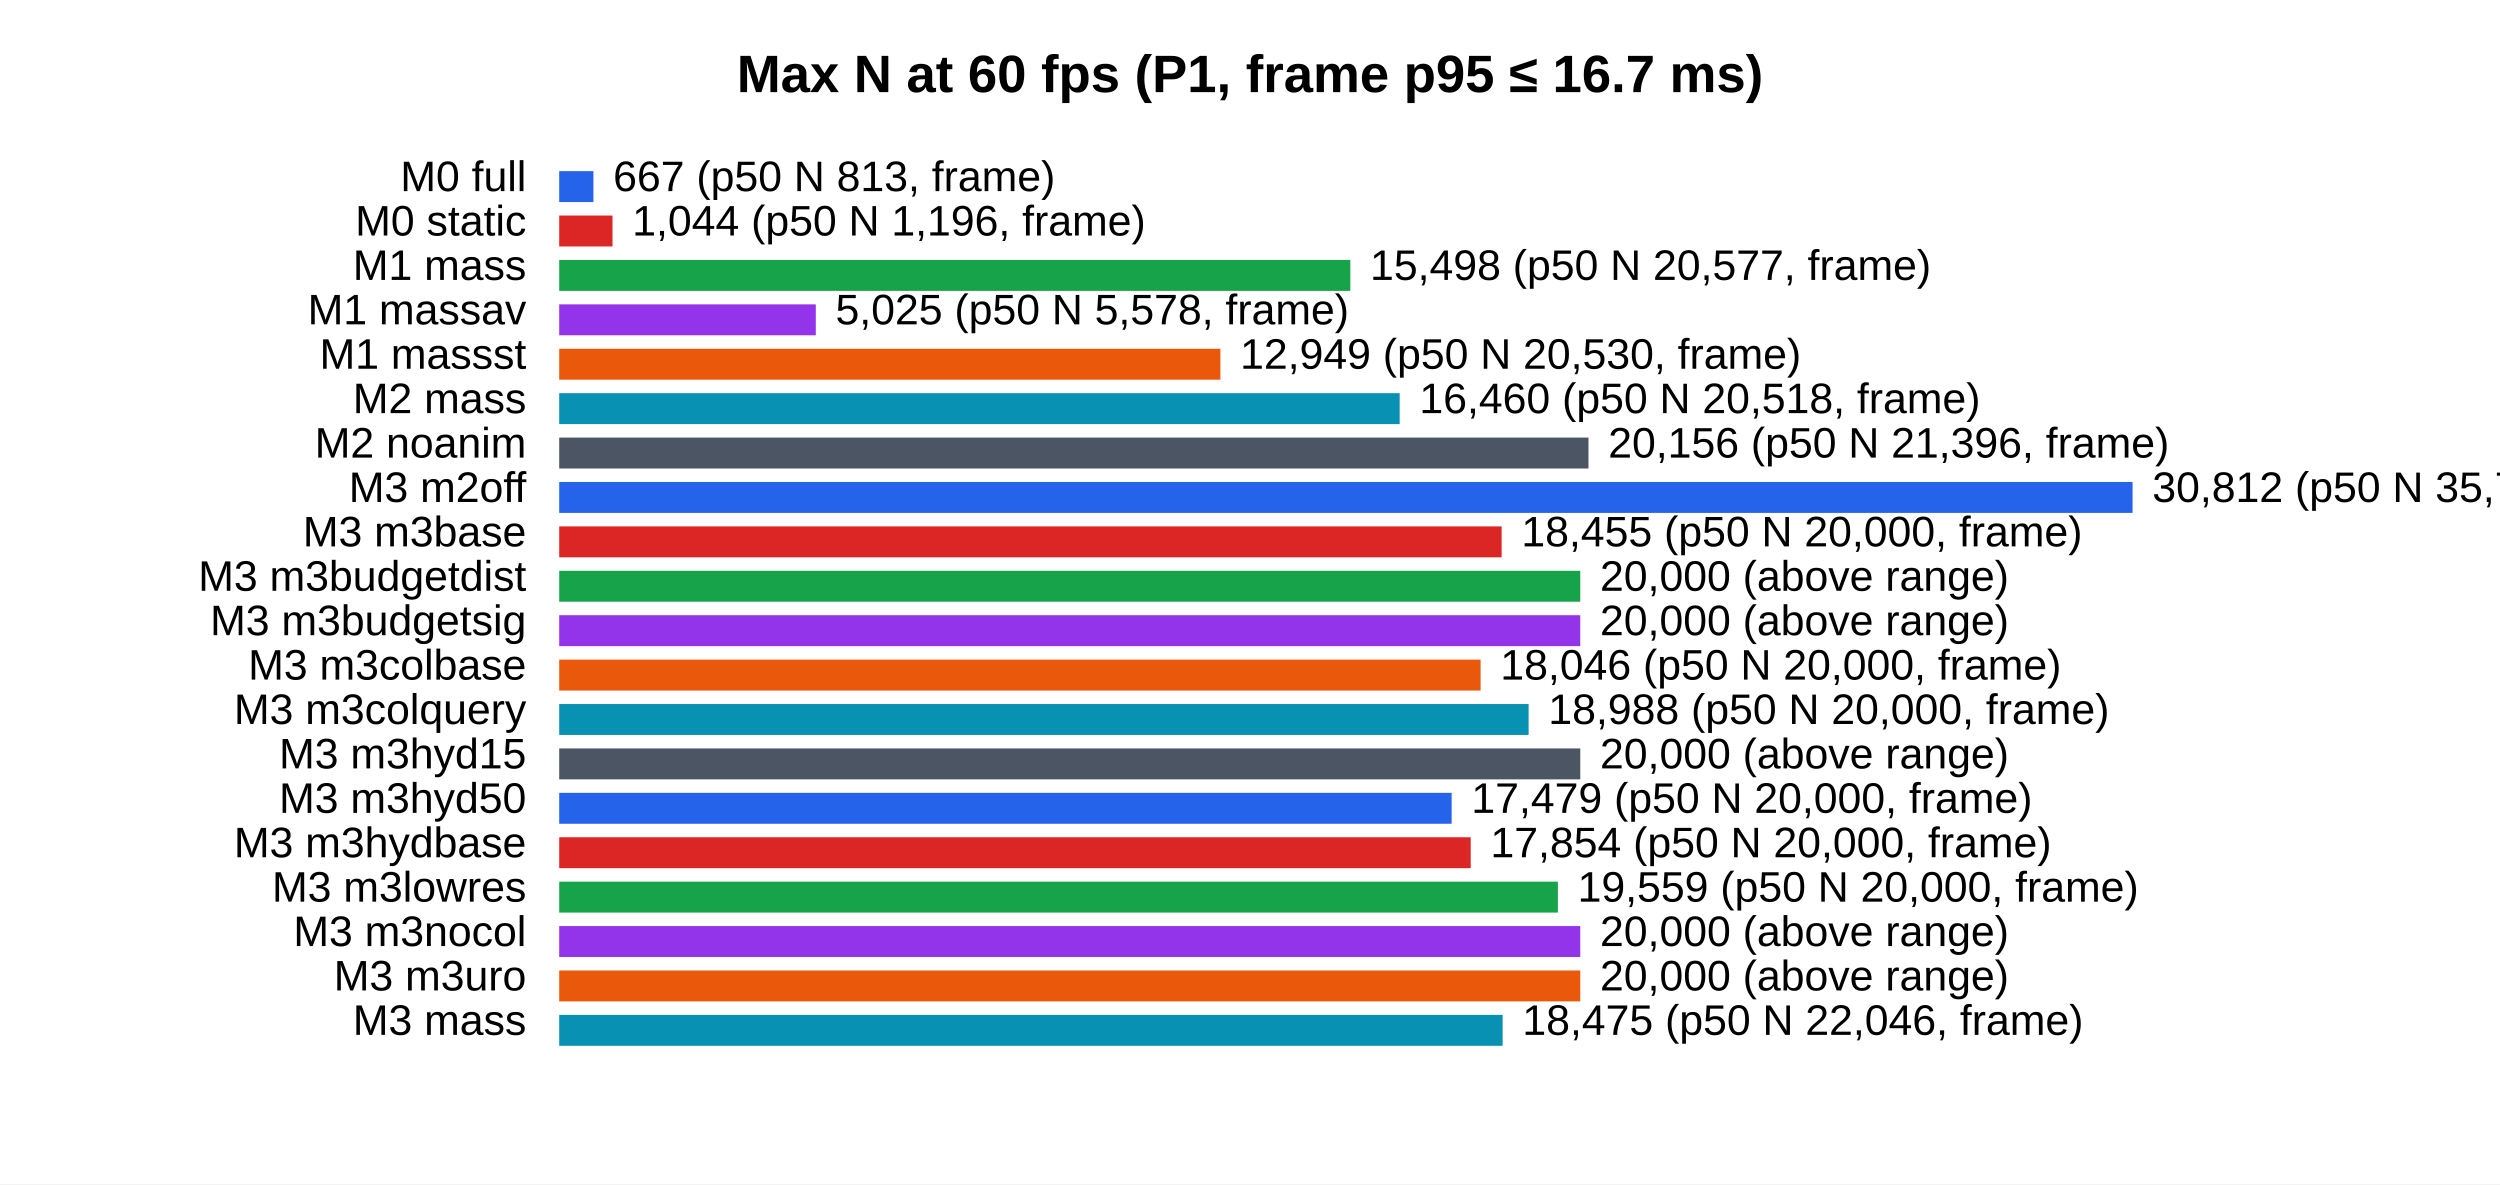
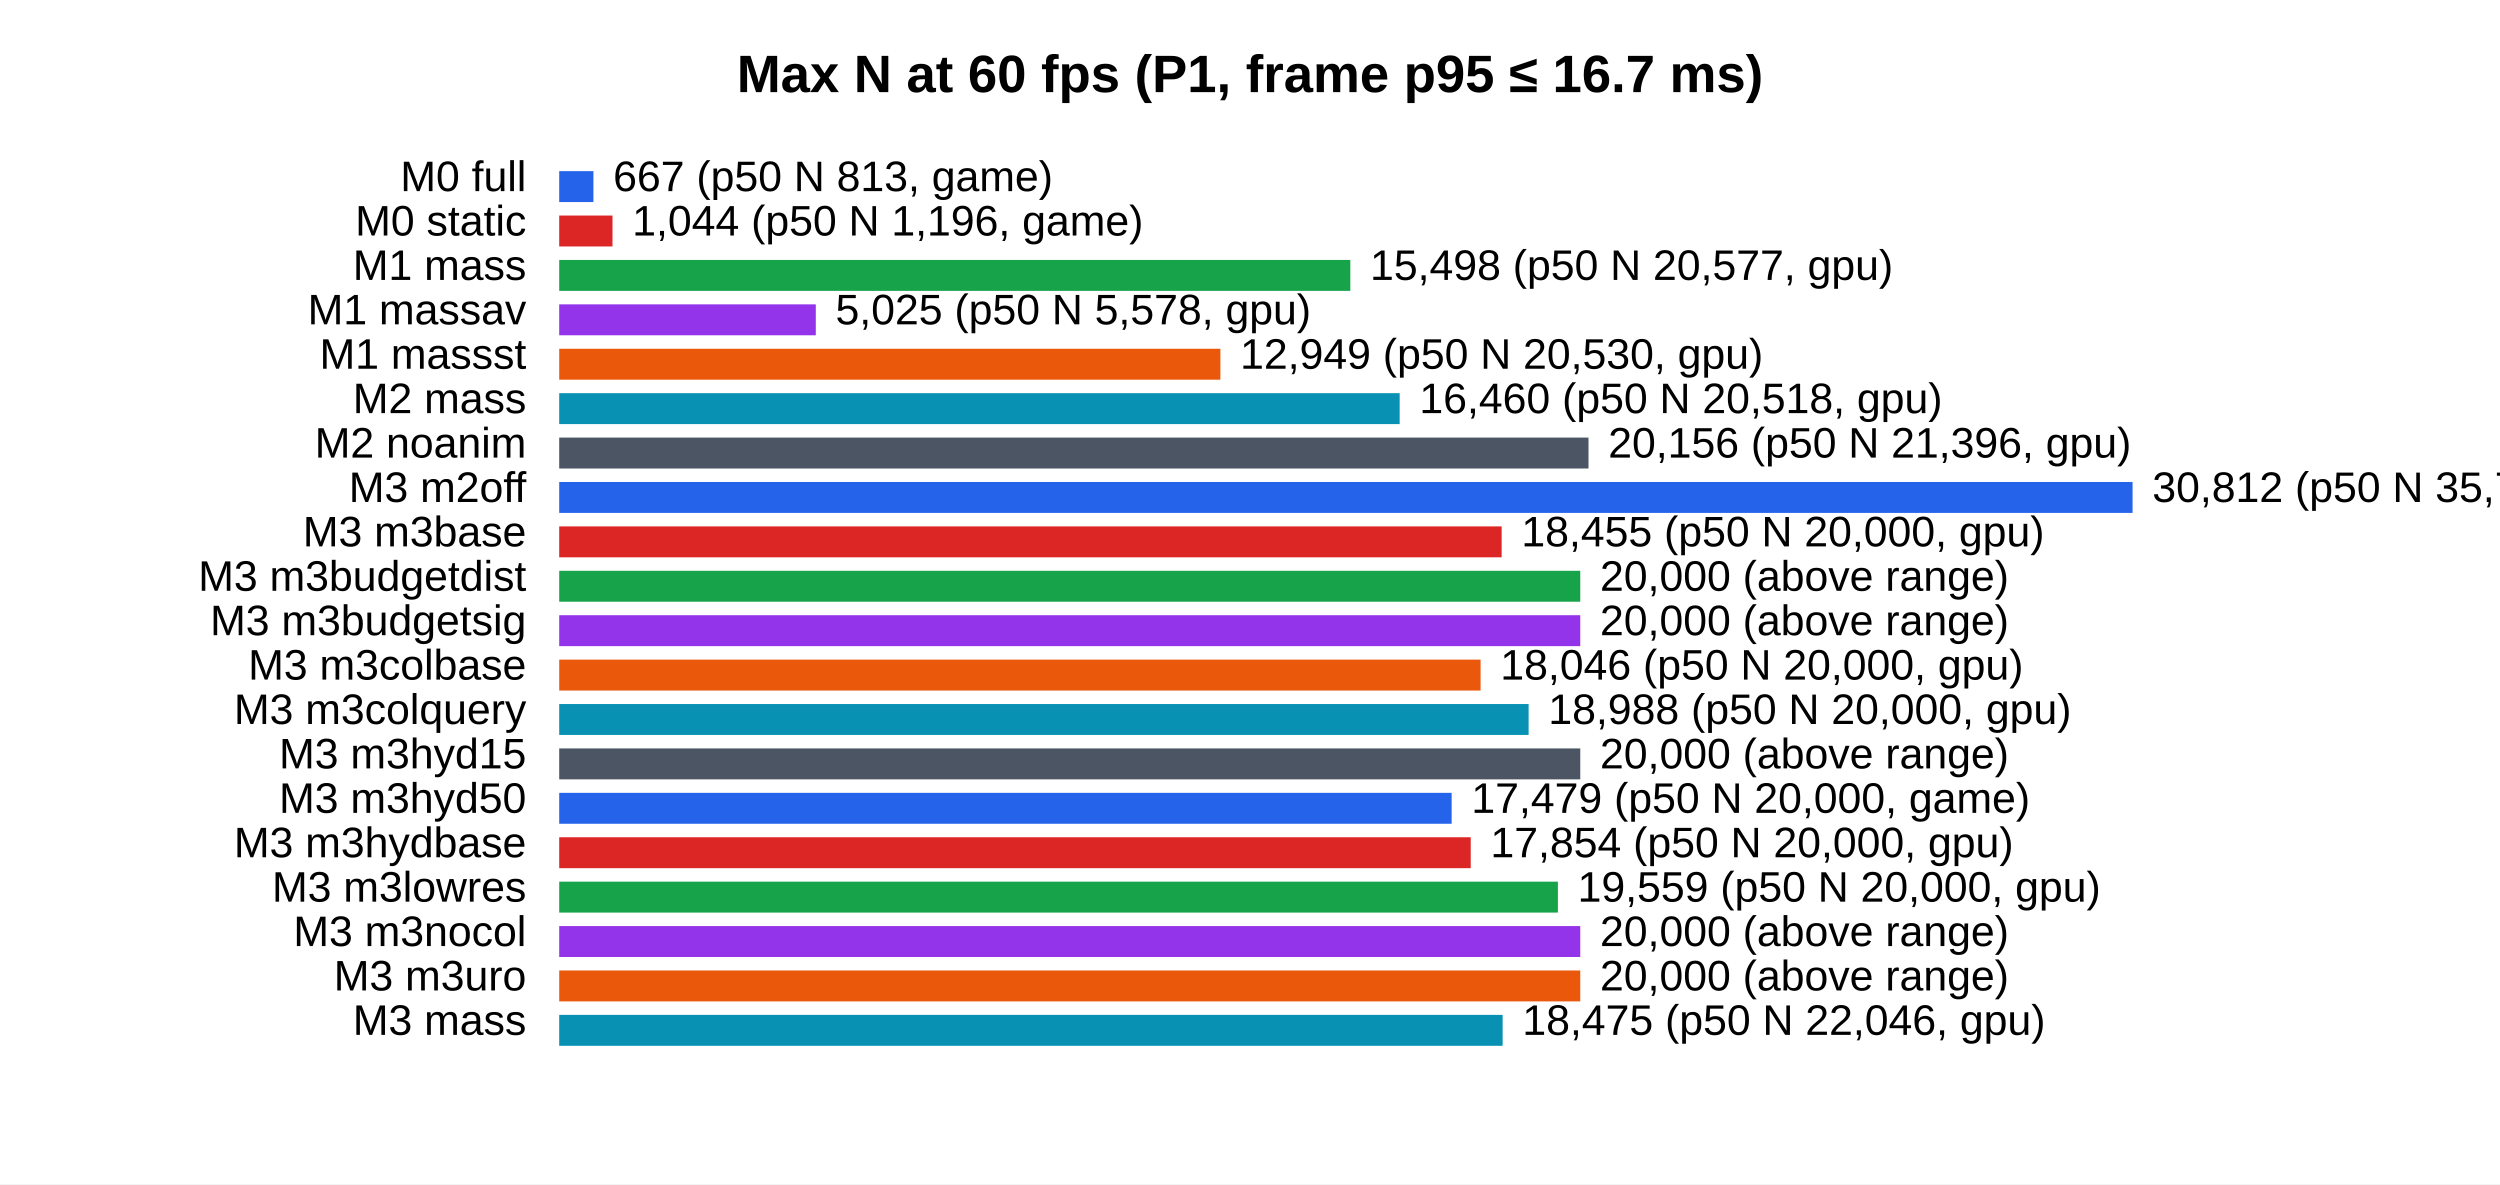
<svg xmlns="http://www.w3.org/2000/svg" width="760" height="360" viewBox="0 0 760 360" font-family="Segoe UI, Arial, sans-serif" font-size="13">
  <rect width="100%" height="100%" fill="white" />
  <text x="380.0" y="28" text-anchor="middle" font-size="16" font-weight="600">Max N at 60 fps (P1, frame p95 ≤ 16.7 ms)</text>
  <text x="160" y="58.1" text-anchor="end">M0 full</text>
  <rect x="170" y="52.025" width="10.4" height="9.4" fill="#2563eb" />
-   <text x="186.4" y="58.1">667 (p50 N 813, frame)</text>
+   <text x="186.4" y="58.1">667 (p50 N 813, game)</text>
  <text x="160" y="71.6" text-anchor="end">M0 static</text>
  <rect x="170" y="65.525" width="16.2" height="9.4" fill="#dc2626" />
-   <text x="192.2" y="71.6">1,044 (p50 N 1,196, frame)</text>
+   <text x="192.2" y="71.6">1,044 (p50 N 1,196, game)</text>
  <text x="160" y="85.1" text-anchor="end">M1 mass</text>
  <rect x="170" y="79.025" width="240.5" height="9.4" fill="#16a34a" />
-   <text x="416.5" y="85.1">15,498 (p50 N 20,577, frame)</text>
+   <text x="416.5" y="85.1">15,498 (p50 N 20,577, gpu)</text>
  <text x="160" y="98.6" text-anchor="end">M1 massav</text>
  <rect x="170" y="92.525" width="78.0" height="9.4" fill="#9333ea" />
-   <text x="254.0" y="98.6">5,025 (p50 N 5,578, frame)</text>
+   <text x="254.0" y="98.6">5,025 (p50 N 5,578, gpu)</text>
  <text x="160" y="112.1" text-anchor="end">M1 massst</text>
  <rect x="170" y="106.025" width="201.0" height="9.4" fill="#ea580c" />
-   <text x="377.0" y="112.1">12,949 (p50 N 20,530, frame)</text>
+   <text x="377.0" y="112.1">12,949 (p50 N 20,530, gpu)</text>
  <text x="160" y="125.6" text-anchor="end">M2 mass</text>
  <rect x="170" y="119.525" width="255.5" height="9.4" fill="#0891b2" />
-   <text x="431.5" y="125.6">16,460 (p50 N 20,518, frame)</text>
+   <text x="431.5" y="125.6">16,460 (p50 N 20,518, gpu)</text>
  <text x="160" y="139.1" text-anchor="end">M2 noanim</text>
  <rect x="170" y="133.025" width="312.9" height="9.4" fill="#4b5563" />
-   <text x="488.9" y="139.1">20,156 (p50 N 21,396, frame)</text>
+   <text x="488.9" y="139.1">20,156 (p50 N 21,396, gpu)</text>
  <text x="160" y="152.6" text-anchor="end">M3 m2off</text>
  <rect x="170" y="146.525" width="478.3" height="9.4" fill="#2563eb" />
-   <text x="654.3" y="152.6">30,812 (p50 N 35,763, frame)</text>
+   <text x="654.3" y="152.6">30,812 (p50 N 35,763, gpu)</text>
  <text x="160" y="166.1" text-anchor="end">M3 m3base</text>
  <rect x="170" y="160.025" width="286.5" height="9.4" fill="#dc2626" />
-   <text x="462.5" y="166.1">18,455 (p50 N 20,000, frame)</text>
+   <text x="462.5" y="166.1">18,455 (p50 N 20,000, gpu)</text>
  <text x="160" y="179.6" text-anchor="end">M3 m3budgetdist</text>
  <rect x="170" y="173.525" width="310.4" height="9.4" fill="#16a34a" />
  <text x="486.4" y="179.6">20,000 (above range)</text>
  <text x="160" y="193.1" text-anchor="end">M3 m3budgetsig</text>
  <rect x="170" y="187.025" width="310.4" height="9.4" fill="#9333ea" />
  <text x="486.4" y="193.1">20,000 (above range)</text>
  <text x="160" y="206.6" text-anchor="end">M3 m3colbase</text>
  <rect x="170" y="200.525" width="280.1" height="9.4" fill="#ea580c" />
-   <text x="456.1" y="206.6">18,046 (p50 N 20,000, frame)</text>
+   <text x="456.1" y="206.6">18,046 (p50 N 20,000, gpu)</text>
  <text x="160" y="220.1" text-anchor="end">M3 m3colquery</text>
  <rect x="170" y="214.025" width="294.7" height="9.4" fill="#0891b2" />
-   <text x="470.7" y="220.1">18,988 (p50 N 20,000, frame)</text>
+   <text x="470.7" y="220.1">18,988 (p50 N 20,000, gpu)</text>
  <text x="160" y="233.6" text-anchor="end">M3 m3hyd15</text>
  <rect x="170" y="227.525" width="310.4" height="9.4" fill="#4b5563" />
  <text x="486.4" y="233.6">20,000 (above range)</text>
  <text x="160" y="247.1" text-anchor="end">M3 m3hyd50</text>
  <rect x="170" y="241.025" width="271.3" height="9.4" fill="#2563eb" />
-   <text x="447.3" y="247.1">17,479 (p50 N 20,000, frame)</text>
+   <text x="447.3" y="247.1">17,479 (p50 N 20,000, game)</text>
  <text x="160" y="260.6" text-anchor="end">M3 m3hydbase</text>
  <rect x="170" y="254.525" width="277.1" height="9.4" fill="#dc2626" />
-   <text x="453.1" y="260.6">17,854 (p50 N 20,000, frame)</text>
+   <text x="453.1" y="260.6">17,854 (p50 N 20,000, gpu)</text>
  <text x="160" y="274.1" text-anchor="end">M3 m3lowres</text>
  <rect x="170" y="268.025" width="303.6" height="9.4" fill="#16a34a" />
-   <text x="479.6" y="274.1">19,559 (p50 N 20,000, frame)</text>
+   <text x="479.6" y="274.1">19,559 (p50 N 20,000, gpu)</text>
  <text x="160" y="287.6" text-anchor="end">M3 m3nocol</text>
  <rect x="170" y="281.525" width="310.4" height="9.4" fill="#9333ea" />
  <text x="486.4" y="287.6">20,000 (above range)</text>
  <text x="160" y="301.1" text-anchor="end">M3 m3uro</text>
  <rect x="170" y="295.025" width="310.4" height="9.4" fill="#ea580c" />
  <text x="486.4" y="301.1">20,000 (above range)</text>
  <text x="160" y="314.6" text-anchor="end">M3 mass</text>
  <rect x="170" y="308.525" width="286.8" height="9.4" fill="#0891b2" />
-   <text x="462.8" y="314.6">18,475 (p50 N 22,046, frame)</text>
+   <text x="462.8" y="314.6">18,475 (p50 N 22,046, gpu)</text>
</svg>
